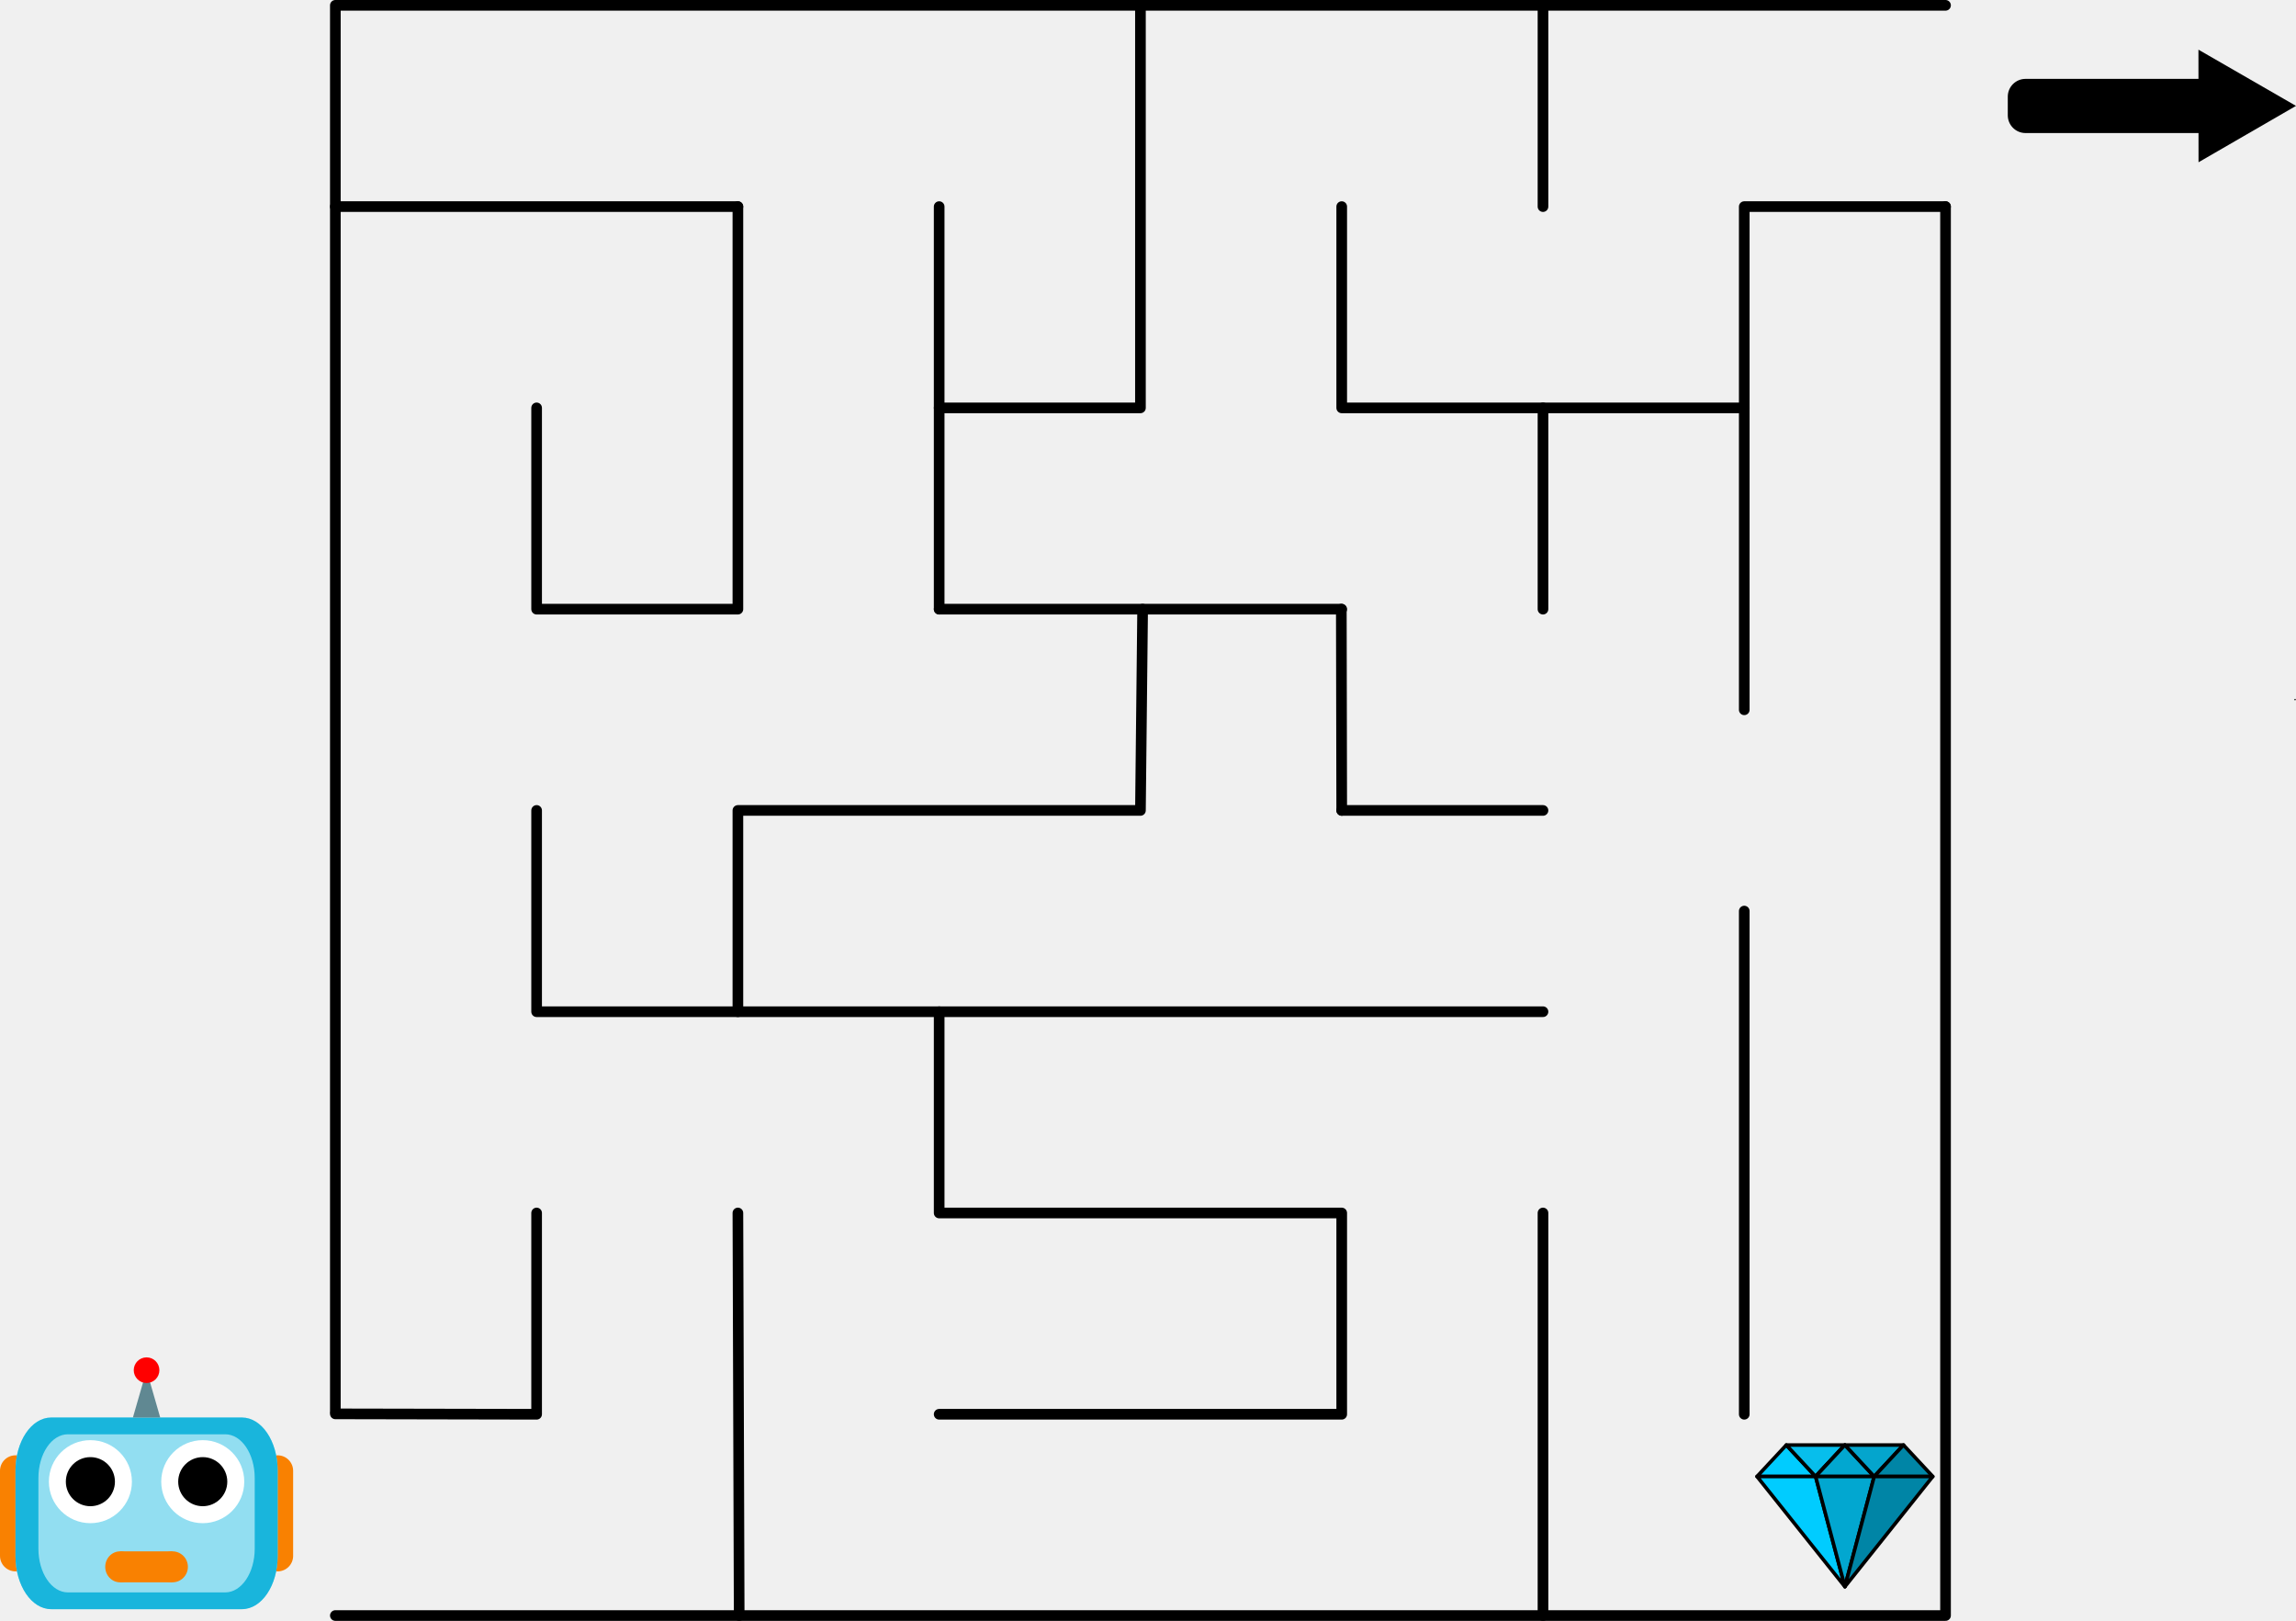
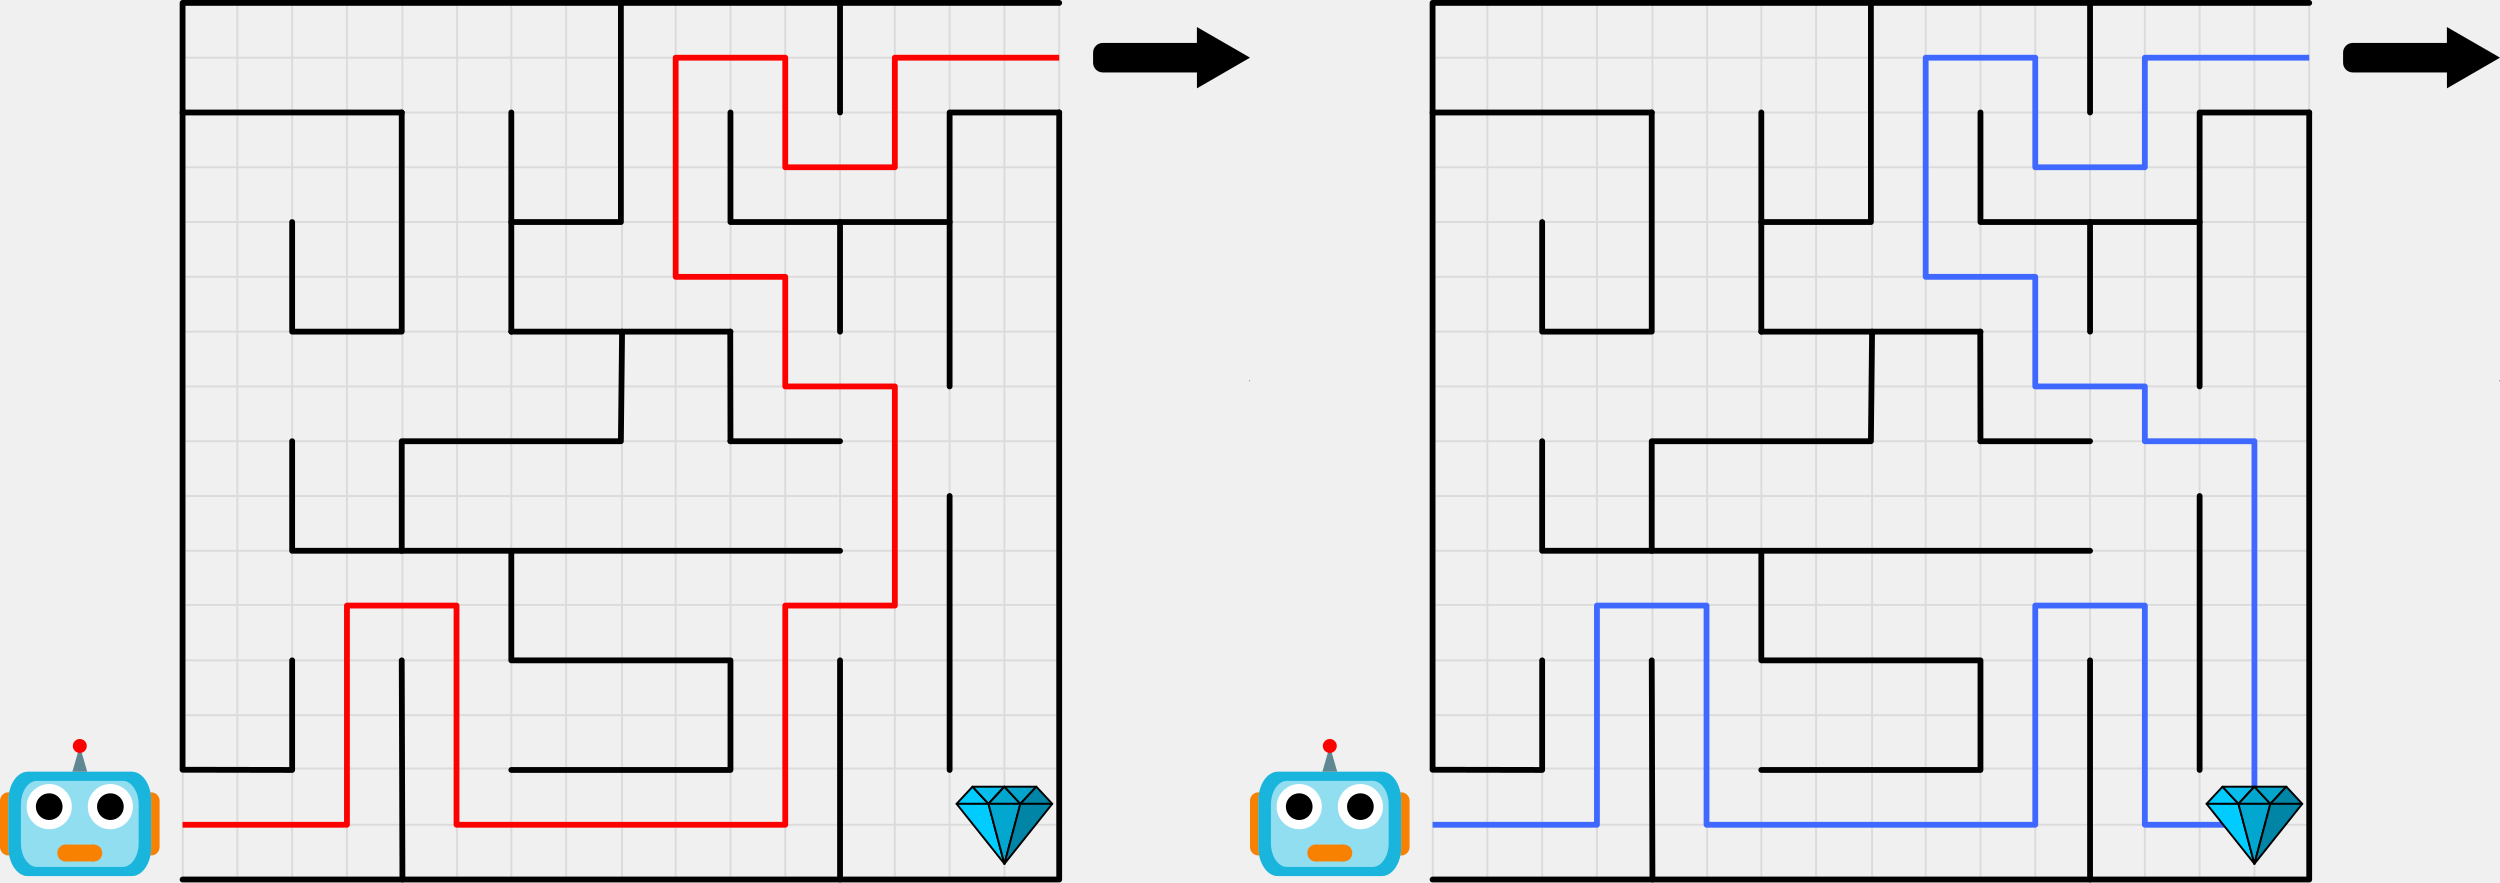
- <svg xmlns="http://www.w3.org/2000/svg" xmlns:ns1="http://vectornator.io" height="456.6" stroke-miterlimit="10" style="clip-rule:evenodd;fill-rule:nonzero;stroke-linecap:round;stroke-linejoin:round" version="1.1" viewBox="0 0 646.798 456.6" width="646.798" xml:space="preserve" id="svg126">
-   <defs id="defs2" />
-   <g id="Layer-1" ns1:layerName="Layer 1" transform="translate(-47.2802,-26.85)">
-     <path d="M 595.35,28.35 H 141.75 V 424.515" fill="none" opacity="1" stroke="#000000" stroke-linecap="round" stroke-linejoin="round" stroke-width="3" id="path4" />
-     <path d="m 141.75,481.95 h 453.6 V 85.05" fill="none" opacity="1" stroke="#000000" stroke-linecap="round" stroke-linejoin="round" stroke-width="3" id="path6" />
-     <path d="m 141.75,85.05 h 113.4 z" fill="none" opacity="1" stroke="#000000" stroke-linecap="round" stroke-linejoin="round" stroke-width="3" id="path8" />
-     <path d="m 198.45,141.75 v 0 56.7 h 56.7 V 85.05" fill="none" opacity="1" stroke="#000000" stroke-linecap="round" stroke-linejoin="round" stroke-width="3" id="path10" />
-     <path d="m 198.45,255.15 v 56.7 h 56.7 v 0 0 -56.7 h 113.4 l 0.615,-56.7 v 0" fill="none" opacity="1" stroke="#000000" stroke-linecap="round" stroke-linejoin="round" stroke-width="3" id="path12" />
-     <path d="m 311.85,85.05 v 113.4" fill="none" opacity="1" stroke="#000000" stroke-linecap="round" stroke-linejoin="round" stroke-width="3" id="path14" />
-     <path d="m 311.85,198.45 h 113.4" fill="none" opacity="1" stroke="#000000" stroke-linecap="round" stroke-linejoin="round" stroke-width="3" id="path16" />
-     <path d="m 368.55,28.35 v 113.4 h -56.7" fill="none" opacity="1" stroke="#000000" stroke-linecap="round" stroke-linejoin="round" stroke-width="3" id="path18" />
-     <path d="m 425.25,113.4 v -28.35 56.7 h 56.7 56.7" fill="none" opacity="1" stroke="#000000" stroke-linecap="round" stroke-linejoin="round" stroke-width="3" id="path20" />
-     <path d="M 538.65,226.8 V 85.05 h 56.7" fill="none" opacity="1" stroke="#000000" stroke-linecap="round" stroke-linejoin="round" stroke-width="3" id="path22" />
-     <path d="m 538.65,283.5 c 0,35.438 0,141.75 0,141.75 v 0" fill="none" opacity="1" stroke="#000000" stroke-linecap="round" stroke-linejoin="round" stroke-width="3" id="path24" />
-     <path d="m 311.85,311.85 v 56.7 h 113.4 v 56.7 h -113.4 v 0 0" fill="none" opacity="1" stroke="#000000" stroke-linecap="round" stroke-linejoin="round" stroke-width="3" id="path26" />
-     <path d="m 255.512,481.95 -0.362,-113.4 v 0" fill="none" opacity="1" stroke="#000000" stroke-linecap="round" stroke-linejoin="round" stroke-width="3" id="path28" />
-     <path d="m 141.75,425.138 56.7,0.112 v -56.7" fill="none" opacity="1" stroke="#000000" stroke-linecap="round" stroke-linejoin="round" stroke-width="3" id="path30" />
-     <path d="M 255.143,311.85 H 368.55 v 0 h 113.4" fill="none" opacity="1" stroke="#000000" stroke-linecap="round" stroke-linejoin="round" stroke-width="3" id="path32" />
-     <path d="M 481.95,481.95 V 368.55" fill="none" opacity="1" stroke="#000000" stroke-linecap="round" stroke-linejoin="round" stroke-width="3" id="path34" />
-     <path d="m 425.14,198.45 0.11,56.7" fill="none" opacity="1" stroke="#000000" stroke-linecap="round" stroke-linejoin="round" stroke-width="3" id="path36" />
-     <path d="m 481.95,28.35 v 56.7" fill="none" opacity="1" stroke="#000000" stroke-linecap="round" stroke-linejoin="round" stroke-width="3" id="path38" />
-     <path d="m 425.25,255.15 h 56.7" fill="none" opacity="1" stroke="#000000" stroke-linecap="round" stroke-linejoin="round" stroke-width="3" id="path40" />
-     <path d="m 481.95,141.75 v 56.7 0" fill="none" opacity="1" stroke="#000000" stroke-linecap="round" stroke-linejoin="round" stroke-width="3" id="path42" />
-     <g opacity="1" id="g78">
-       <path d="m 129.859,441.182 v 23.962 h -8.73 v -23.962 z m -4.365,19.597 c 2.41,0 4.365,1.954 4.365,4.365 0,2.411 -1.955,4.365 -4.365,4.365 -2.411,0 -4.365,-1.954 -4.365,-4.365 0,-2.411 1.954,-4.365 4.365,-4.365 z m 0,-23.962 c 2.41,0 4.365,1.954 4.365,4.365 0,2.411 -1.955,4.365 -4.365,4.365 -2.411,0 -4.365,-1.954 -4.365,-4.365 0,-2.411 1.954,-4.365 4.365,-4.365 z" fill="#f98101" fill-rule="nonzero" opacity="1" stroke="none" id="path44" />
-       <path d="m 56.01,441.182 v 23.962 h -8.73 v -23.962 z m -4.365,19.597 c 2.411,0 4.365,1.954 4.365,4.365 0,2.411 -1.954,4.365 -4.365,4.365 -2.411,0 -4.365,-1.954 -4.365,-4.365 0,-2.411 1.954,-4.365 4.365,-4.365 z m 0,-23.962 c 2.411,0 4.365,1.954 4.365,4.365 0,2.411 -1.954,4.365 -4.365,4.365 -2.411,0 -4.365,-1.954 -4.365,-4.365 0,-2.411 1.954,-4.365 4.365,-4.365 z" fill="#f98101" fill-rule="nonzero" opacity="1" stroke="none" id="path46" />
-       <path d="M 61.699,426.174 H 115.44 c 5.552,0 10.054,6.678 10.054,14.915 v 24.148 c 0,8.237 -4.502,14.915 -10.054,14.915 H 61.699 c -5.553,0 -10.054,-6.678 -10.054,-14.915 v -24.148 c 0,-8.237 4.501,-14.915 10.054,-14.915 z" fill="#92def1" fill-rule="nonzero" opacity="1" stroke="none" id="path48" />
-       <path d="M 61.699,426.174 H 115.44 c 5.552,0 10.054,6.678 10.054,14.915 v 24.148 c 0,8.237 -4.502,14.915 -10.054,14.915 H 61.699 c -5.553,0 -10.054,-6.678 -10.054,-14.915 v -24.148 c 0,-8.237 4.501,-14.915 10.054,-14.915 z" fill="#19b5dc" fill-rule="nonzero" opacity="1" stroke="none" id="path50" />
-       <path d="m 66.397,430.893 h 44.343 c 4.582,0 8.296,5.51 8.296,12.307 v 19.926 c 0,6.797 -3.714,12.307 -8.296,12.307 H 66.397 c -4.582,0 -8.296,-5.51 -8.296,-12.307 V 443.2 c 0,-6.797 3.714,-12.307 8.296,-12.307 z" fill="#92def1" fill-rule="nonzero" opacity="1" stroke="none" id="path52" />
-       <path d="m 88.569,412.837 -3.85,13.337 h 7.7 z" fill="#608892" fill-rule="nonzero" opacity="1" stroke="none" id="path54" />
-       <path d="m 84.957,412.837 c 0,-1.994 1.617,-3.612 3.612,-3.612 1.995,0 3.612,1.618 3.612,3.612 0,1.995 -1.617,3.612 -3.612,3.612 -1.995,0 -3.612,-1.617 -3.612,-3.612 z" fill="#ff0000" fill-rule="nonzero" opacity="1" stroke="none" id="path56" />
-       <g opacity="1" id="g62">
-         <path d="m 61.05,444.239 c 0,-6.458 5.236,-11.694 11.694,-11.694 6.458,0 11.694,5.236 11.694,11.694 0,6.458 -5.235,11.694 -11.694,11.694 -6.458,0 -11.694,-5.236 -11.694,-11.694 z" fill="#ffffff" fill-rule="nonzero" opacity="1" stroke="none" id="path58" />
-         <path d="m 65.829,444.239 c 0,-3.819 3.096,-6.914 6.915,-6.914 3.819,0 6.914,3.095 6.914,6.914 0,3.819 -3.096,6.914 -6.914,6.914 -3.819,0 -6.915,-3.095 -6.915,-6.914 z" fill="#000000" fill-rule="nonzero" opacity="1" stroke="none" id="path60" />
-       </g>
-       <g opacity="1" id="g68">
-         <path d="m 92.701,444.239 c 0,-6.458 5.235,-11.694 11.694,-11.694 6.458,0 11.694,5.236 11.694,11.694 0,6.458 -5.236,11.694 -11.694,11.694 -6.458,0 -11.694,-5.236 -11.694,-11.694 z" fill="#ffffff" fill-rule="nonzero" opacity="1" stroke="none" id="path64" />
-         <path d="m 97.481,444.239 c 0,-3.819 3.095,-6.914 6.914,-6.914 3.819,0 6.915,3.095 6.915,6.914 0,3.819 -3.096,6.914 -6.915,6.914 -3.819,0 -6.914,-3.095 -6.914,-6.914 z" fill="#000000" fill-rule="nonzero" opacity="1" stroke="none" id="path66" />
-       </g>
-       <g opacity="1" id="g76">
-         <path d="M 81.114,463.868 H 95.847 v 8.73 H 81.114 Z" fill="#f98101" fill-rule="nonzero" opacity="1" stroke="none" id="path70" />
-         <path d="m 91.482,468.233 c 0,-2.41 1.954,-4.365 4.365,-4.365 2.411,0 4.365,1.955 4.365,4.365 0,2.411 -1.954,4.365 -4.365,4.365 -2.411,0 -4.365,-1.954 -4.365,-4.365 z" fill="#f98101" fill-rule="nonzero" opacity="1" stroke="none" id="path72" />
-         <path d="m 76.927,468.233 c 0,-2.41 1.874,-4.365 4.187,-4.365 2.312,0 4.186,1.955 4.186,4.365 0,2.411 -1.874,4.365 -4.186,4.365 -2.312,0 -4.187,-1.954 -4.187,-4.365 z" fill="#f98101" fill-rule="nonzero" opacity="1" stroke="none" id="path74" />
-       </g>
-     </g>
-   </g>
-   <g id="Layer-4" ns1:layerName="Layer 4" transform="translate(-47.2802,-26.85)">
-     <g opacity="1" id="g115">
-       <path d="m 550.496,433.912 -8.253,8.868 h 16.505 z" fill="#00ccff" fill-rule="nonzero" opacity="1" stroke="#000000" stroke-linecap="butt" stroke-linejoin="round" stroke-width="1" id="path87" />
-       <path d="M 550.496,433.912 H 567 l -8.252,8.868 z" fill="#07beec" fill-rule="nonzero" opacity="1" stroke="#000000" stroke-linecap="butt" stroke-linejoin="round" stroke-width="1" id="path89" />
-       <path d="M 567,433.912" fill="none" opacity="1" stroke="#000000" stroke-linecap="butt" stroke-linejoin="round" stroke-width="1" id="path91" />
-       <path d="m 567,433.912 -8.252,8.868 v 0" fill="none" opacity="1" stroke="#000000" stroke-linecap="butt" stroke-linejoin="round" stroke-width="1" id="path93" />
-       <path d="m 558.748,442.78 h 16.504 L 567,433.912 Z" fill="#02a7d0" fill-rule="nonzero" opacity="1" stroke="#000000" stroke-linecap="butt" stroke-linejoin="round" stroke-width="1" id="path95" />
-       <path d="M 558.748,442.78" fill="none" opacity="1" stroke="#000000" stroke-linecap="butt" stroke-linejoin="round" stroke-width="1" id="path97" />
-       <path d="m 575.252,442.78 8.252,-8.868 H 567 Z" fill="#04a5cd" fill-rule="nonzero" opacity="1" stroke="#000000" stroke-linecap="butt" stroke-linejoin="round" stroke-width="1" id="path99" />
-       <path d="M 575.252,442.78" fill="none" opacity="1" stroke="#000000" stroke-linecap="butt" stroke-linejoin="round" stroke-width="1" id="path101" />
-       <path d="m 575.252,442.78 8.252,-8.868 8.253,8.868 z" fill="#0085a6" fill-rule="nonzero" opacity="1" stroke="#000000" stroke-linecap="butt" stroke-linejoin="round" stroke-width="1" id="path103" />
-       <path d="M 575.252,442.78" fill="none" opacity="1" stroke="#000000" stroke-linecap="butt" stroke-linejoin="round" stroke-width="1" id="path105" />
-       <path d="M 542.243,442.78 567,473.817 558.748,442.78 Z" fill="#00ccff" fill-rule="nonzero" opacity="1" stroke="#000000" stroke-linecap="butt" stroke-linejoin="round" stroke-width="1" id="path107" />
-       <path d="m 567,473.817 8.252,-31.037 h -16.504 z" fill="#02a7d0" fill-rule="nonzero" opacity="1" stroke="#000000" stroke-linecap="butt" stroke-linejoin="round" stroke-width="1" id="path109" />
-       <path d="M 567,473.817 591.757,442.78 H 575.252 Z" fill="#0085a6" fill-rule="nonzero" opacity="1" stroke="#000000" stroke-linecap="butt" stroke-linejoin="round" stroke-width="1" id="path111" />
-       <path d="M 567,473.817" fill="none" opacity="1" stroke="#000000" stroke-linecap="butt" stroke-linejoin="round" stroke-width="1" id="path113" />
-     </g>
-     <g opacity="1" id="g121">
-       <path d="m 617.886,49.07 h 51.347 c 2.761,0 5,2.239 5,5 v 5.26 c 0,2.761 -2.239,5 -5,5 h -51.347 c -2.761,0 -5,-2.239 -5,-5 v -5.26 c 0,-2.761 2.239,-5 5,-5 z" fill="#000000" fill-rule="nonzero" opacity="1" stroke="none" id="path117" />
-       <path d="M 694.078,56.678 666.622,72.559 666.596,40.841 Z" fill="#000000" fill-rule="nonzero" opacity="1" stroke="none" id="path119" />
-     </g>
-     <path d="m 693.813,224.233 -0.264,-0.458 h 0.529 z" fill="#000000" fill-rule="nonzero" opacity="1" stroke="none" id="path123" />
+ <svg xmlns="http://www.w3.org/2000/svg" stroke-miterlimit="10" style="clip-rule:evenodd;fill-rule:nonzero;stroke-linecap:round;stroke-linejoin:round" version="1.1" viewBox="0 0 1293.591 456.6" xml:space="preserve" id="svg756" width="1293.591" height="456.6">
+   <defs id="defs381" />
+   <g id="Layer-1" transform="translate(-41.2892,-39.341)">
+     <g opacity="1" id="g451">
+       <path d="m 135.759,40.841 h 453.6" fill="none" opacity="1" stroke="#dbdbdb" stroke-linecap="butt" stroke-linejoin="round" stroke-width="1" id="path383" />
+       <path d="m 135.759,69.191 h 453.6" fill="none" opacity="1" stroke="#dbdbdb" stroke-linecap="butt" stroke-linejoin="round" stroke-width="1" id="path385" />
+       <path d="m 135.759,97.541 h 453.6" fill="none" opacity="1" stroke="#dbdbdb" stroke-linecap="butt" stroke-linejoin="round" stroke-width="1" id="path387" />
+       <path d="m 135.759,125.891 h 453.6" fill="none" opacity="1" stroke="#dbdbdb" stroke-linecap="butt" stroke-linejoin="round" stroke-width="1" id="path389" />
+       <path d="m 135.759,154.241 h 453.6" fill="none" opacity="1" stroke="#dbdbdb" stroke-linecap="butt" stroke-linejoin="round" stroke-width="1" id="path391" />
+       <path d="m 135.759,182.591 h 453.6" fill="none" opacity="1" stroke="#dbdbdb" stroke-linecap="butt" stroke-linejoin="round" stroke-width="1" id="path393" />
+       <path d="m 135.759,210.941 h 453.6" fill="none" opacity="1" stroke="#dbdbdb" stroke-linecap="butt" stroke-linejoin="round" stroke-width="1" id="path395" />
+       <path d="m 135.759,239.291 h 453.6" fill="none" opacity="1" stroke="#dbdbdb" stroke-linecap="butt" stroke-linejoin="round" stroke-width="1" id="path397" />
+       <path d="m 135.759,267.641 h 453.6" fill="none" opacity="1" stroke="#dbdbdb" stroke-linecap="butt" stroke-linejoin="round" stroke-width="1" id="path399" />
+       <path d="m 135.759,295.991 h 453.6" fill="none" opacity="1" stroke="#dbdbdb" stroke-linecap="butt" stroke-linejoin="round" stroke-width="1" id="path401" />
+       <path d="m 135.759,324.341 h 453.6" fill="none" opacity="1" stroke="#dbdbdb" stroke-linecap="butt" stroke-linejoin="round" stroke-width="1" id="path403" />
+       <path d="m 135.759,381.041 h 453.6" fill="none" opacity="1" stroke="#dbdbdb" stroke-linecap="butt" stroke-linejoin="round" stroke-width="1" id="path405" />
+       <path d="m 135.759,409.391 h 453.6" fill="none" opacity="1" stroke="#dbdbdb" stroke-linecap="butt" stroke-linejoin="round" stroke-width="1" id="path407" />
+       <path d="m 135.759,437.006 h 453.6" fill="none" opacity="1" stroke="#dbdbdb" stroke-linecap="butt" stroke-linejoin="round" stroke-width="1" id="path409" />
+       <path d="m 135.759,352.324 h 453.6" fill="none" opacity="1" stroke="#dbdbdb" stroke-linecap="butt" stroke-linejoin="round" stroke-width="1" id="path411" />
+       <path d="m 135.759,466.091 h 453.6" fill="none" opacity="1" stroke="#dbdbdb" stroke-linecap="butt" stroke-linejoin="round" stroke-width="1" id="path413" />
+       <path d="m 135.756,494.441 h 453.6" fill="none" opacity="1" stroke="#dbdbdb" stroke-linecap="butt" stroke-linejoin="round" stroke-width="1" id="path415" />
+       <path d="m 589.359,40.841 v 453.6" fill="none" opacity="1" stroke="#dbdbdb" stroke-linecap="butt" stroke-linejoin="round" stroke-width="1" id="path417" />
+       <path d="m 561.009,40.841 v 453.6" fill="none" opacity="1" stroke="#dbdbdb" stroke-linecap="butt" stroke-linejoin="round" stroke-width="1" id="path419" />
+       <path d="m 532.659,40.841 v 453.6" fill="none" opacity="1" stroke="#dbdbdb" stroke-linecap="butt" stroke-linejoin="round" stroke-width="1" id="path421" />
+       <path d="m 504.309,40.841 v 453.6" fill="none" opacity="1" stroke="#dbdbdb" stroke-linecap="butt" stroke-linejoin="round" stroke-width="1" id="path423" />
+       <path d="m 475.959,40.841 v 453.6" fill="none" opacity="1" stroke="#dbdbdb" stroke-linecap="butt" stroke-linejoin="round" stroke-width="1" id="path425" />
+       <path d="m 447.609,40.841 v 453.6" fill="none" opacity="1" stroke="#dbdbdb" stroke-linecap="butt" stroke-linejoin="round" stroke-width="1" id="path427" />
+       <path d="m 419.259,40.841 v 453.6" fill="none" opacity="1" stroke="#dbdbdb" stroke-linecap="butt" stroke-linejoin="round" stroke-width="1" id="path429" />
+       <path d="m 390.909,40.841 v 453.6" fill="none" opacity="1" stroke="#dbdbdb" stroke-linecap="butt" stroke-linejoin="round" stroke-width="1" id="path431" />
+       <path d="m 363.174,40.841 v 453.6" fill="none" opacity="1" stroke="#dbdbdb" stroke-linecap="butt" stroke-linejoin="round" stroke-width="1" id="path433" />
+       <path d="m 334.209,40.841 v 453.6" fill="none" opacity="1" stroke="#dbdbdb" stroke-linecap="butt" stroke-linejoin="round" stroke-width="1" id="path435" />
+       <path d="m 305.859,40.841 v 453.6" fill="none" opacity="1" stroke="#dbdbdb" stroke-linecap="butt" stroke-linejoin="round" stroke-width="1" id="path437" />
+       <path d="m 277.816,40.841 v 453.6" fill="none" opacity="1" stroke="#dbdbdb" stroke-linecap="butt" stroke-linejoin="round" stroke-width="1" id="path439" />
+       <path d="m 249.521,40.841 v 453.6" fill="none" opacity="1" stroke="#dbdbdb" stroke-linecap="butt" stroke-linejoin="round" stroke-width="1" id="path441" />
+       <path d="m 220.809,40.841 v 453.6" fill="none" opacity="1" stroke="#dbdbdb" stroke-linecap="butt" stroke-linejoin="round" stroke-width="1" id="path443" />
+       <path d="m 192.459,40.841 v 453.6" fill="none" opacity="1" stroke="#dbdbdb" stroke-linecap="butt" stroke-linejoin="round" stroke-width="1" id="path445" />
+       <path d="m 164.109,40.841 v 453.6" fill="none" opacity="1" stroke="#dbdbdb" stroke-linecap="butt" stroke-linejoin="round" stroke-width="1" id="path447" />
+       <path d="m 135.877,40.841 v 453.6" fill="none" opacity="1" stroke="#dbdbdb" stroke-linecap="butt" stroke-linejoin="round" stroke-width="1" id="path449" />
+     </g>
+     <g opacity="1" id="g521">
+       <path d="M 782.556,40.841 H 1236.16" fill="none" opacity="1" stroke="#dbdbdb" stroke-linecap="butt" stroke-linejoin="round" stroke-width="1" id="path453" />
+       <path d="M 782.556,69.191 H 1236.16" fill="none" opacity="1" stroke="#dbdbdb" stroke-linecap="butt" stroke-linejoin="round" stroke-width="1" id="path455" />
+       <path d="M 782.556,97.541 H 1236.16" fill="none" opacity="1" stroke="#dbdbdb" stroke-linecap="butt" stroke-linejoin="round" stroke-width="1" id="path457" />
+       <path d="M 782.556,125.891 H 1236.16" fill="none" opacity="1" stroke="#dbdbdb" stroke-linecap="butt" stroke-linejoin="round" stroke-width="1" id="path459" />
+       <path d="M 782.556,154.241 H 1236.16" fill="none" opacity="1" stroke="#dbdbdb" stroke-linecap="butt" stroke-linejoin="round" stroke-width="1" id="path461" />
+       <path d="M 782.556,182.591 H 1236.16" fill="none" opacity="1" stroke="#dbdbdb" stroke-linecap="butt" stroke-linejoin="round" stroke-width="1" id="path463" />
+       <path d="M 782.556,210.941 H 1236.16" fill="none" opacity="1" stroke="#dbdbdb" stroke-linecap="butt" stroke-linejoin="round" stroke-width="1" id="path465" />
+       <path d="M 782.556,239.291 H 1236.16" fill="none" opacity="1" stroke="#dbdbdb" stroke-linecap="butt" stroke-linejoin="round" stroke-width="1" id="path467" />
+       <path d="M 782.556,267.641 H 1236.16" fill="none" opacity="1" stroke="#dbdbdb" stroke-linecap="butt" stroke-linejoin="round" stroke-width="1" id="path469" />
+       <path d="M 782.556,295.991 H 1236.16" fill="none" opacity="1" stroke="#dbdbdb" stroke-linecap="butt" stroke-linejoin="round" stroke-width="1" id="path471" />
+       <path d="M 782.556,324.341 H 1236.16" fill="none" opacity="1" stroke="#dbdbdb" stroke-linecap="butt" stroke-linejoin="round" stroke-width="1" id="path473" />
+       <path d="M 782.556,381.041 H 1236.16" fill="none" opacity="1" stroke="#dbdbdb" stroke-linecap="butt" stroke-linejoin="round" stroke-width="1" id="path475" />
+       <path d="M 782.556,409.391 H 1236.16" fill="none" opacity="1" stroke="#dbdbdb" stroke-linecap="butt" stroke-linejoin="round" stroke-width="1" id="path477" />
+       <path d="M 782.556,437.006 H 1236.16" fill="none" opacity="1" stroke="#dbdbdb" stroke-linecap="butt" stroke-linejoin="round" stroke-width="1" id="path479" />
+       <path d="M 782.556,352.324 H 1236.16" fill="none" opacity="1" stroke="#dbdbdb" stroke-linecap="butt" stroke-linejoin="round" stroke-width="1" id="path481" />
+       <path d="M 782.556,466.091 H 1236.16" fill="none" opacity="1" stroke="#dbdbdb" stroke-linecap="butt" stroke-linejoin="round" stroke-width="1" id="path483" />
+       <path d="M 782.553,494.441 H 1236.15" fill="none" opacity="1" stroke="#dbdbdb" stroke-linecap="butt" stroke-linejoin="round" stroke-width="1" id="path485" />
+       <path d="m 1236.16,40.841 v 453.6" fill="none" opacity="1" stroke="#dbdbdb" stroke-linecap="butt" stroke-linejoin="round" stroke-width="1" id="path487" />
+       <path d="m 1207.81,40.841 v 453.6" fill="none" opacity="1" stroke="#dbdbdb" stroke-linecap="butt" stroke-linejoin="round" stroke-width="1" id="path489" />
+       <path d="m 1179.46,40.841 v 453.6" fill="none" opacity="1" stroke="#dbdbdb" stroke-linecap="butt" stroke-linejoin="round" stroke-width="1" id="path491" />
+       <path d="m 1151.11,40.841 v 453.6" fill="none" opacity="1" stroke="#dbdbdb" stroke-linecap="butt" stroke-linejoin="round" stroke-width="1" id="path493" />
+       <path d="m 1122.76,40.841 v 453.6" fill="none" opacity="1" stroke="#dbdbdb" stroke-linecap="butt" stroke-linejoin="round" stroke-width="1" id="path495" />
+       <path d="m 1094.41,40.841 v 453.6" fill="none" opacity="1" stroke="#dbdbdb" stroke-linecap="butt" stroke-linejoin="round" stroke-width="1" id="path497" />
+       <path d="m 1066.06,40.841 v 453.6" fill="none" opacity="1" stroke="#dbdbdb" stroke-linecap="butt" stroke-linejoin="round" stroke-width="1" id="path499" />
+       <path d="m 1037.71,40.841 v 453.6" fill="none" opacity="1" stroke="#dbdbdb" stroke-linecap="butt" stroke-linejoin="round" stroke-width="1" id="path501" />
+       <path d="m 1009.97,40.841 v 453.6" fill="none" opacity="1" stroke="#dbdbdb" stroke-linecap="butt" stroke-linejoin="round" stroke-width="1" id="path503" />
+       <path d="m 981.006,40.841 v 453.6" fill="none" opacity="1" stroke="#dbdbdb" stroke-linecap="butt" stroke-linejoin="round" stroke-width="1" id="path505" />
+       <path d="m 952.656,40.841 v 453.6" fill="none" opacity="1" stroke="#dbdbdb" stroke-linecap="butt" stroke-linejoin="round" stroke-width="1" id="path507" />
+       <path d="m 924.614,40.841 v 453.6" fill="none" opacity="1" stroke="#dbdbdb" stroke-linecap="butt" stroke-linejoin="round" stroke-width="1" id="path509" />
+       <path d="m 896.318,40.841 v 453.6" fill="none" opacity="1" stroke="#dbdbdb" stroke-linecap="butt" stroke-linejoin="round" stroke-width="1" id="path511" />
+       <path d="m 867.606,40.841 v 453.6" fill="none" opacity="1" stroke="#dbdbdb" stroke-linecap="butt" stroke-linejoin="round" stroke-width="1" id="path513" />
+       <path d="m 839.256,40.841 v 453.6" fill="none" opacity="1" stroke="#dbdbdb" stroke-linecap="butt" stroke-linejoin="round" stroke-width="1" id="path515" />
+       <path d="m 810.906,40.841 v 453.6" fill="none" opacity="1" stroke="#dbdbdb" stroke-linecap="butt" stroke-linejoin="round" stroke-width="1" id="path517" />
+       <path d="m 782.675,40.841 v 453.6" fill="none" opacity="1" stroke="#dbdbdb" stroke-linecap="butt" stroke-linejoin="round" stroke-width="1" id="path519" />
+     </g>
+     <path d="m 135.759,466.091 h 85.05 v -113.4 h 56.7 v 113.4 h 170.1 v -113.4 h 56.7 v -113.4 h -56.7 v -56.7 h -56.7 v -113.4 h 56.7 v 56.7 h 56.7 v -56.7 h 85.05" fill="none" opacity="1" stroke="#ff0000" stroke-linecap="butt" stroke-linejoin="round" stroke-width="3" id="path523" />
+     <path d="m 1236.16,69.191 h -85.05 v 56.7 h -56.7 v -56.7 h -56.7 v 113.4 h 56.7 v 56.7 h 56.7 v 28.35 h 56.7 v 198.45 h -56.7 v -113.4 h -56.7 v 113.4 H 924.306 v -113.4 0 0 h -56.7 v 113.4 h -85.05" fill="none" opacity="1" stroke="#3e68ff" stroke-linecap="butt" stroke-linejoin="round" stroke-width="3" id="path525" />
+     <path d="m 589.359,40.841 h -453.6 v 396.165" fill="none" opacity="1" stroke="#000000" stroke-linecap="round" stroke-linejoin="round" stroke-width="3" id="path527" />
+     <path d="M 1236.16,40.841 H 782.556 v 396.165" fill="none" opacity="1" stroke="#000000" stroke-linecap="round" stroke-linejoin="round" stroke-width="3" id="path529" />
+     <path d="m 135.759,494.441 h 453.6 v -396.9" fill="none" opacity="1" stroke="#000000" stroke-linecap="round" stroke-linejoin="round" stroke-width="3" id="path531" />
+     <path d="M 782.556,494.441 H 1236.16 V 97.541" fill="none" opacity="1" stroke="#000000" stroke-linecap="round" stroke-linejoin="round" stroke-width="3" id="path533" />
+     <path d="m 135.759,97.541 h 113.4 z" fill="none" opacity="1" stroke="#000000" stroke-linecap="round" stroke-linejoin="round" stroke-width="3" id="path535" />
+     <path d="m 782.556,97.541 h 113.4 z" fill="none" opacity="1" stroke="#000000" stroke-linecap="round" stroke-linejoin="round" stroke-width="3" id="path537" />
+     <path d="m 192.459,154.241 v 0 56.7 h 56.7 v -113.4" fill="none" opacity="1" stroke="#000000" stroke-linecap="round" stroke-linejoin="round" stroke-width="3" id="path539" />
+     <path d="m 839.256,154.241 v 0 56.7 h 56.7 v -113.4" fill="none" opacity="1" stroke="#000000" stroke-linecap="round" stroke-linejoin="round" stroke-width="3" id="path541" />
+     <path d="m 192.459,267.641 v 56.7 h 56.7 v 0 0 -56.7 h 113.4 l 0.615,-56.7 v 0" fill="none" opacity="1" stroke="#000000" stroke-linecap="round" stroke-linejoin="round" stroke-width="3" id="path543" />
+     <path d="m 839.256,267.641 v 56.7 h 56.7 v 0 0 -56.7 h 113.404 l 0.61,-56.7 v 0" fill="none" opacity="1" stroke="#000000" stroke-linecap="round" stroke-linejoin="round" stroke-width="3" id="path545" />
+     <path d="m 305.859,97.541 v 113.4" fill="none" opacity="1" stroke="#000000" stroke-linecap="round" stroke-linejoin="round" stroke-width="3" id="path547" />
+     <path d="m 952.656,97.541 v 113.4" fill="none" opacity="1" stroke="#000000" stroke-linecap="round" stroke-linejoin="round" stroke-width="3" id="path549" />
+     <path d="m 305.859,210.941 h 113.4" fill="none" opacity="1" stroke="#000000" stroke-linecap="round" stroke-linejoin="round" stroke-width="3" id="path551" />
+     <path d="M 952.656,210.941 H 1066.06" fill="none" opacity="1" stroke="#000000" stroke-linecap="round" stroke-linejoin="round" stroke-width="3" id="path553" />
+     <path d="m 362.559,40.841 v 113.4 h -56.7" fill="none" opacity="1" stroke="#000000" stroke-linecap="round" stroke-linejoin="round" stroke-width="3" id="path555" />
+     <path d="m 1009.36,40.841 v 113.4 h -56.704" fill="none" opacity="1" stroke="#000000" stroke-linecap="round" stroke-linejoin="round" stroke-width="3" id="path557" />
+     <path d="m 419.259,125.891 v -28.35 56.7 h 56.7 56.7" fill="none" opacity="1" stroke="#000000" stroke-linecap="round" stroke-linejoin="round" stroke-width="3" id="path559" />
+     <path d="m 1066.06,125.891 v -28.35 56.7 h 56.7 56.7" fill="none" opacity="1" stroke="#000000" stroke-linecap="round" stroke-linejoin="round" stroke-width="3" id="path561" />
+     <path d="M 532.659,239.291 V 97.541 h 56.7" fill="none" opacity="1" stroke="#000000" stroke-linecap="round" stroke-linejoin="round" stroke-width="3" id="path563" />
+     <path d="M 1179.46,239.291 V 97.541 h 56.7" fill="none" opacity="1" stroke="#000000" stroke-linecap="round" stroke-linejoin="round" stroke-width="3" id="path565" />
+     <path d="m 532.659,295.991 c 0,35.438 0,141.75 0,141.75 v 0" fill="none" opacity="1" stroke="#000000" stroke-linecap="round" stroke-linejoin="round" stroke-width="3" id="path567" />
+     <path d="m 1179.46,295.991 c 0,35.438 0,141.75 0,141.75 v 0" fill="none" opacity="1" stroke="#000000" stroke-linecap="round" stroke-linejoin="round" stroke-width="3" id="path569" />
+     <path d="m 305.859,324.341 v 56.7 h 113.4 v 56.7 h -113.4 v 0 0" fill="none" opacity="1" stroke="#000000" stroke-linecap="round" stroke-linejoin="round" stroke-width="3" id="path571" />
+     <path d="m 952.656,324.341 v 56.7 h 113.404 v 56.7 H 952.656 v 0 0" fill="none" opacity="1" stroke="#000000" stroke-linecap="round" stroke-linejoin="round" stroke-width="3" id="path573" />
+     <path d="m 249.521,494.441 -0.362,-113.4 v 0" fill="none" opacity="1" stroke="#000000" stroke-linecap="round" stroke-linejoin="round" stroke-width="3" id="path575" />
+     <path d="m 896.318,494.441 -0.362,-113.4 v 0" fill="none" opacity="1" stroke="#000000" stroke-linecap="round" stroke-linejoin="round" stroke-width="3" id="path577" />
+     <path d="m 135.759,437.63 56.7,0.111 v -56.7" fill="none" opacity="1" stroke="#000000" stroke-linecap="round" stroke-linejoin="round" stroke-width="3" id="path579" />
+     <path d="m 782.556,437.63 56.7,0.111 v -56.7" fill="none" opacity="1" stroke="#000000" stroke-linecap="round" stroke-linejoin="round" stroke-width="3" id="path581" />
+     <path d="m 249.152,324.341 h 113.407 v 0 h 113.4" fill="none" opacity="1" stroke="#000000" stroke-linecap="round" stroke-linejoin="round" stroke-width="3" id="path583" />
+     <path d="m 895.95,324.341 h 113.41 v 0 h 113.4" fill="none" opacity="1" stroke="#000000" stroke-linecap="round" stroke-linejoin="round" stroke-width="3" id="path585" />
+     <path d="m 475.959,494.441 v -113.4" fill="none" opacity="1" stroke="#000000" stroke-linecap="round" stroke-linejoin="round" stroke-width="3" id="path587" />
+     <path d="m 1122.76,494.441 v -113.4" fill="none" opacity="1" stroke="#000000" stroke-linecap="round" stroke-linejoin="round" stroke-width="3" id="path589" />
+     <path d="m 419.149,210.941 0.11,56.7" fill="none" opacity="1" stroke="#000000" stroke-linecap="round" stroke-linejoin="round" stroke-width="3" id="path591" />
+     <path d="m 1065.95,210.941 0.11,56.7" fill="none" opacity="1" stroke="#000000" stroke-linecap="round" stroke-linejoin="round" stroke-width="3" id="path593" />
+     <path d="m 475.959,40.841 v 56.7" fill="none" opacity="1" stroke="#000000" stroke-linecap="round" stroke-linejoin="round" stroke-width="3" id="path595" />
+     <path d="m 1122.76,40.841 v 56.7" fill="none" opacity="1" stroke="#000000" stroke-linecap="round" stroke-linejoin="round" stroke-width="3" id="path597" />
+     <path d="m 419.259,267.641 h 56.7" fill="none" opacity="1" stroke="#000000" stroke-linecap="round" stroke-linejoin="round" stroke-width="3" id="path599" />
+     <path d="m 1066.06,267.641 h 56.7" fill="none" opacity="1" stroke="#000000" stroke-linecap="round" stroke-linejoin="round" stroke-width="3" id="path601" />
+     <path d="m 475.959,154.241 v 56.7 0" fill="none" opacity="1" stroke="#000000" stroke-linecap="round" stroke-linejoin="round" stroke-width="3" id="path603" />
+     <path d="m 1122.76,154.241 v 56.7 0" fill="none" opacity="1" stroke="#000000" stroke-linecap="round" stroke-linejoin="round" stroke-width="3" id="path605" />
+     <g opacity="1" id="g635">
+       <path d="m 544.505,446.403 -8.253,8.868 h 16.505 z" fill="#00ccff" fill-rule="nonzero" opacity="1" stroke="#000000" stroke-linecap="butt" stroke-linejoin="round" stroke-width="1" id="path607" />
+       <path d="m 544.505,446.403 h 16.504 l -8.252,8.868 z" fill="#07beec" fill-rule="nonzero" opacity="1" stroke="#000000" stroke-linecap="butt" stroke-linejoin="round" stroke-width="1" id="path609" />
+       <path d="M 561.009,446.403" fill="none" opacity="1" stroke="#000000" stroke-linecap="butt" stroke-linejoin="round" stroke-width="1" id="path611" />
+       <path d="m 561.009,446.403 -8.252,8.868 v 0" fill="none" opacity="1" stroke="#000000" stroke-linecap="butt" stroke-linejoin="round" stroke-width="1" id="path613" />
+       <path d="m 552.757,455.271 h 16.504 l -8.252,-8.868 z" fill="#02a7d0" fill-rule="nonzero" opacity="1" stroke="#000000" stroke-linecap="butt" stroke-linejoin="round" stroke-width="1" id="path615" />
+       <path d="M 552.757,455.271" fill="none" opacity="1" stroke="#000000" stroke-linecap="butt" stroke-linejoin="round" stroke-width="1" id="path617" />
+       <path d="m 569.261,455.271 8.252,-8.868 h -16.504 z" fill="#04a5cd" fill-rule="nonzero" opacity="1" stroke="#000000" stroke-linecap="butt" stroke-linejoin="round" stroke-width="1" id="path619" />
+       <path d="M 569.261,455.271" fill="none" opacity="1" stroke="#000000" stroke-linecap="butt" stroke-linejoin="round" stroke-width="1" id="path621" />
+       <path d="m 569.261,455.271 8.252,-8.868 8.253,8.868 z" fill="#0085a6" fill-rule="nonzero" opacity="1" stroke="#000000" stroke-linecap="butt" stroke-linejoin="round" stroke-width="1" id="path623" />
+       <path d="M 569.261,455.271" fill="none" opacity="1" stroke="#000000" stroke-linecap="butt" stroke-linejoin="round" stroke-width="1" id="path625" />
+       <path d="m 536.252,455.271 24.757,31.037 -8.252,-31.037 z" fill="#00ccff" fill-rule="nonzero" opacity="1" stroke="#000000" stroke-linecap="butt" stroke-linejoin="round" stroke-width="1" id="path627" />
+       <path d="m 561.009,486.308 8.252,-31.037 h -16.504 z" fill="#02a7d0" fill-rule="nonzero" opacity="1" stroke="#000000" stroke-linecap="butt" stroke-linejoin="round" stroke-width="1" id="path629" />
+       <path d="m 561.009,486.308 24.757,-31.037 h -16.505 z" fill="#0085a6" fill-rule="nonzero" opacity="1" stroke="#000000" stroke-linecap="butt" stroke-linejoin="round" stroke-width="1" id="path631" />
+       <path d="M 561.009,486.308" fill="none" opacity="1" stroke="#000000" stroke-linecap="butt" stroke-linejoin="round" stroke-width="1" id="path633" />
+     </g>
+     <g opacity="1" id="g665">
+       <path d="m 1191.3,446.403 -8.25,8.868 h 16.5 z" fill="#00ccff" fill-rule="nonzero" opacity="1" stroke="#000000" stroke-linecap="butt" stroke-linejoin="round" stroke-width="1" id="path637" />
+       <path d="m 1191.3,446.403 h 16.51 l -8.26,8.868 z" fill="#07beec" fill-rule="nonzero" opacity="1" stroke="#000000" stroke-linecap="butt" stroke-linejoin="round" stroke-width="1" id="path639" />
+       <path d="M 1207.81,446.403" fill="none" opacity="1" stroke="#000000" stroke-linecap="butt" stroke-linejoin="round" stroke-width="1" id="path641" />
+       <path d="m 1207.81,446.403 -8.26,8.868 v 0" fill="none" opacity="1" stroke="#000000" stroke-linecap="butt" stroke-linejoin="round" stroke-width="1" id="path643" />
+       <path d="m 1199.55,455.271 h 16.51 l -8.25,-8.868 z" fill="#02a7d0" fill-rule="nonzero" opacity="1" stroke="#000000" stroke-linecap="butt" stroke-linejoin="round" stroke-width="1" id="path645" />
+       <path d="M 1199.55,455.271" fill="none" opacity="1" stroke="#000000" stroke-linecap="butt" stroke-linejoin="round" stroke-width="1" id="path647" />
+       <path d="m 1216.06,455.271 8.25,-8.868 h -16.5 z" fill="#04a5cd" fill-rule="nonzero" opacity="1" stroke="#000000" stroke-linecap="butt" stroke-linejoin="round" stroke-width="1" id="path649" />
+       <path d="M 1216.06,455.271" fill="none" opacity="1" stroke="#000000" stroke-linecap="butt" stroke-linejoin="round" stroke-width="1" id="path651" />
+       <path d="m 1216.06,455.271 8.25,-8.868 8.25,8.868 z" fill="#0085a6" fill-rule="nonzero" opacity="1" stroke="#000000" stroke-linecap="butt" stroke-linejoin="round" stroke-width="1" id="path653" />
+       <path d="M 1216.06,455.271" fill="none" opacity="1" stroke="#000000" stroke-linecap="butt" stroke-linejoin="round" stroke-width="1" id="path655" />
+       <path d="m 1183.05,455.271 24.76,31.037 -8.26,-31.037 z" fill="#00ccff" fill-rule="nonzero" opacity="1" stroke="#000000" stroke-linecap="butt" stroke-linejoin="round" stroke-width="1" id="path657" />
+       <path d="m 1207.81,486.308 8.25,-31.037 h -16.51 z" fill="#02a7d0" fill-rule="nonzero" opacity="1" stroke="#000000" stroke-linecap="butt" stroke-linejoin="round" stroke-width="1" id="path659" />
+       <path d="m 1207.81,486.308 24.75,-31.037 h -16.5 z" fill="#0085a6" fill-rule="nonzero" opacity="1" stroke="#000000" stroke-linecap="butt" stroke-linejoin="round" stroke-width="1" id="path661" />
+       <path d="M 1207.81,486.308" fill="none" opacity="1" stroke="#000000" stroke-linecap="butt" stroke-linejoin="round" stroke-width="1" id="path663" />
+     </g>
+     <g opacity="1" id="g671">
+       <path d="m 611.895,61.561 h 51.347 c 2.761,0 5,2.239 5,5 v 5.26 c 0,2.761 -2.239,5 -5,5 h -51.347 c -2.761,0 -5,-2.239 -5,-5 v -5.26 c 0,-2.761 2.239,-5 5,-5 z" fill="#000000" fill-rule="nonzero" opacity="1" stroke="none" id="path667" />
+       <path d="M 688.086,69.169 660.631,85.05 660.605,53.332 Z" fill="#000000" fill-rule="nonzero" opacity="1" stroke="none" id="path669" />
+     </g>
+     <g opacity="1" id="g677">
+       <path d="m 1258.69,61.561 h 51.35 c 2.76,0 5,2.239 5,5 v 5.26 c 0,2.761 -2.24,5 -5,5 h -51.35 c -2.76,0 -5,-2.239 -5,-5 v -5.26 c 0,-2.761 2.24,-5 5,-5 z" fill="#000000" fill-rule="nonzero" opacity="1" stroke="none" id="path673" />
+       <path d="M 1334.88,69.169 1307.43,85.05 1307.4,53.332 Z" fill="#000000" fill-rule="nonzero" opacity="1" stroke="none" id="path675" />
+     </g>
+     <path d="m 687.822,236.724 -0.264,-0.458 h 0.528 z" fill="#000000" fill-rule="nonzero" opacity="1" stroke="none" id="path679" />
+     <path d="m 1334.62,236.724 -0.26,-0.458 h 0.52 z" fill="#000000" fill-rule="nonzero" opacity="1" stroke="none" id="path681" />
+     <g opacity="1" id="g717">
+       <path d="m 123.868,453.673 v 23.962 h -8.73 v -23.962 z m -4.365,19.597 c 2.41,0 4.365,1.954 4.365,4.365 0,2.411 -1.955,4.365 -4.365,4.365 -2.411,0 -4.365,-1.954 -4.365,-4.365 0,-2.411 1.954,-4.365 4.365,-4.365 z m 0,-23.962 c 2.41,0 4.365,1.954 4.365,4.365 0,2.411 -1.955,4.365 -4.365,4.365 -2.411,0 -4.365,-1.954 -4.365,-4.365 0,-2.411 1.954,-4.365 4.365,-4.365 z" fill="#f98101" fill-rule="nonzero" opacity="1" stroke="none" id="path683" />
+       <path d="m 50.019,453.673 v 23.962 h -8.73 v -23.962 z m -4.365,19.597 c 2.411,0 4.365,1.954 4.365,4.365 0,2.411 -1.954,4.365 -4.365,4.365 -2.411,0 -4.365,-1.954 -4.365,-4.365 0,-2.411 1.954,-4.365 4.365,-4.365 z m 0,-23.962 c 2.411,0 4.365,1.954 4.365,4.365 0,2.411 -1.954,4.365 -4.365,4.365 -2.411,0 -4.365,-1.954 -4.365,-4.365 0,-2.411 1.954,-4.365 4.365,-4.365 z" fill="#f98101" fill-rule="nonzero" opacity="1" stroke="none" id="path685" />
+       <path d="m 55.708,438.665 h 53.741 c 5.552,0 10.054,6.678 10.054,14.915 v 24.148 c 0,8.237 -4.502,14.915 -10.054,14.915 H 55.708 c -5.553,0 -10.054,-6.678 -10.054,-14.915 V 453.58 c 0,-8.237 4.501,-14.915 10.054,-14.915 z" fill="#92def1" fill-rule="nonzero" opacity="1" stroke="none" id="path687" />
+       <path d="m 55.708,438.665 h 53.741 c 5.552,0 10.054,6.678 10.054,14.915 v 24.148 c 0,8.237 -4.502,14.915 -10.054,14.915 H 55.708 c -5.553,0 -10.054,-6.678 -10.054,-14.915 V 453.58 c 0,-8.237 4.501,-14.915 10.054,-14.915 z" fill="#19b5dc" fill-rule="nonzero" opacity="1" stroke="none" id="path689" />
+       <path d="M 60.407,443.384 H 104.75 c 4.582,0 8.296,5.51 8.296,12.307 v 19.926 c 0,6.797 -3.714,12.307 -8.296,12.307 H 60.407 c -4.582,0 -8.296,-5.51 -8.296,-12.307 v -19.926 c 0,-6.797 3.714,-12.307 8.296,-12.307 z" fill="#92def1" fill-rule="nonzero" opacity="1" stroke="none" id="path691" />
+       <path d="m 82.578,425.328 -3.85,13.337 h 7.7 z" fill="#608892" fill-rule="nonzero" opacity="1" stroke="none" id="path693" />
+       <path d="m 78.966,425.328 c 0,-1.994 1.617,-3.611 3.612,-3.611 1.995,0 3.612,1.617 3.612,3.611 0,1.995 -1.617,3.612 -3.612,3.612 -1.995,0 -3.612,-1.617 -3.612,-3.612 z" fill="#ff0000" fill-rule="nonzero" opacity="1" stroke="none" id="path695" />
+       <g opacity="1" id="g701">
+         <path d="m 55.059,456.73 c 0,-6.458 5.235,-11.694 11.694,-11.694 6.458,0 11.694,5.236 11.694,11.694 0,6.458 -5.235,11.694 -11.694,11.694 -6.458,0 -11.694,-5.236 -11.694,-11.694 z" fill="#ffffff" fill-rule="nonzero" opacity="1" stroke="none" id="path697" />
+         <path d="m 59.838,456.73 c 0,-3.819 3.096,-6.914 6.915,-6.914 3.819,0 6.914,3.095 6.914,6.914 0,3.819 -3.096,6.914 -6.914,6.914 -3.819,0 -6.915,-3.095 -6.915,-6.914 z" fill="#000000" fill-rule="nonzero" opacity="1" stroke="none" id="path699" />
+       </g>
+       <g opacity="1" id="g707">
+         <path d="m 86.71,456.73 c 0,-6.458 5.235,-11.694 11.694,-11.694 6.458,0 11.694,5.236 11.694,11.694 0,6.458 -5.236,11.694 -11.694,11.694 -6.458,0 -11.694,-5.236 -11.694,-11.694 z" fill="#ffffff" fill-rule="nonzero" opacity="1" stroke="none" id="path703" />
+         <path d="m 91.49,456.73 c 0,-3.819 3.096,-6.914 6.914,-6.914 3.819,0 6.914,3.095 6.914,6.914 0,3.819 -3.095,6.914 -6.914,6.914 -3.819,0 -6.914,-3.095 -6.914,-6.914 z" fill="#000000" fill-rule="nonzero" opacity="1" stroke="none" id="path705" />
+       </g>
+       <g opacity="1" id="g715">
+         <path d="M 75.122,476.36 H 89.856 v 8.729 H 75.122 Z" fill="#f98101" fill-rule="nonzero" opacity="1" stroke="none" id="path709" />
+         <path d="m 85.491,480.724 c 0,-2.41 1.954,-4.364 4.365,-4.364 2.411,0 4.365,1.954 4.365,4.364 0,2.411 -1.954,4.365 -4.365,4.365 -2.411,0 -4.365,-1.954 -4.365,-4.365 z" fill="#f98101" fill-rule="nonzero" opacity="1" stroke="none" id="path711" />
+         <path d="m 70.936,480.724 c 0,-2.41 1.874,-4.364 4.186,-4.364 2.312,0 4.187,1.954 4.187,4.364 0,2.411 -1.874,4.365 -4.187,4.365 -2.312,0 -4.186,-1.954 -4.186,-4.365 z" fill="#f98101" fill-rule="nonzero" opacity="1" stroke="none" id="path713" />
+       </g>
+     </g>
+     <g opacity="1" id="g753">
+       <path d="m 770.665,453.673 v 23.962 h -8.73 V 453.673 Z M 766.3,473.27 c 2.411,0 4.365,1.954 4.365,4.365 0,2.411 -1.954,4.365 -4.365,4.365 -2.411,0 -4.365,-1.954 -4.365,-4.365 0,-2.411 1.954,-4.365 4.365,-4.365 z m 0,-23.962 c 2.411,0 4.365,1.954 4.365,4.365 0,2.411 -1.954,4.365 -4.365,4.365 -2.411,0 -4.365,-1.954 -4.365,-4.365 0,-2.411 1.954,-4.365 4.365,-4.365 z" fill="#f98101" fill-rule="nonzero" opacity="1" stroke="none" id="path719" />
+       <path d="m 696.816,453.673 v 23.962 h -8.73 v -23.962 z m -4.365,19.597 c 2.411,0 4.365,1.954 4.365,4.365 0,2.411 -1.954,4.365 -4.365,4.365 -2.41,0 -4.365,-1.954 -4.365,-4.365 0,-2.411 1.955,-4.365 4.365,-4.365 z m 0,-23.962 c 2.411,0 4.365,1.954 4.365,4.365 0,2.411 -1.954,4.365 -4.365,4.365 -2.41,0 -4.365,-1.954 -4.365,-4.365 0,-2.411 1.955,-4.365 4.365,-4.365 z" fill="#f98101" fill-rule="nonzero" opacity="1" stroke="none" id="path721" />
+       <path d="m 702.505,438.665 h 53.741 c 5.553,0 10.054,6.678 10.054,14.915 v 24.148 c 0,8.237 -4.501,14.915 -10.054,14.915 h -53.741 c -5.552,0 -10.054,-6.678 -10.054,-14.915 V 453.58 c 0,-8.237 4.502,-14.915 10.054,-14.915 z" fill="#92def1" fill-rule="nonzero" opacity="1" stroke="none" id="path723" />
+       <path d="m 702.505,438.665 h 53.741 c 5.553,0 10.054,6.678 10.054,14.915 v 24.148 c 0,8.237 -4.501,14.915 -10.054,14.915 h -53.741 c -5.552,0 -10.054,-6.678 -10.054,-14.915 V 453.58 c 0,-8.237 4.502,-14.915 10.054,-14.915 z" fill="#19b5dc" fill-rule="nonzero" opacity="1" stroke="none" id="path725" />
+       <path d="m 707.204,443.384 h 44.343 c 4.582,0 8.296,5.51 8.296,12.307 v 19.926 c 0,6.797 -3.714,12.307 -8.296,12.307 h -44.343 c -4.582,0 -8.296,-5.51 -8.296,-12.307 v -19.926 c 0,-6.797 3.714,-12.307 8.296,-12.307 z" fill="#92def1" fill-rule="nonzero" opacity="1" stroke="none" id="path727" />
+       <path d="m 729.376,425.328 -3.85,13.337 h 7.7 z" fill="#608892" fill-rule="nonzero" opacity="1" stroke="none" id="path729" />
+       <path d="m 725.764,425.328 c 0,-1.994 1.617,-3.611 3.612,-3.611 1.995,0 3.612,1.617 3.612,3.611 0,1.995 -1.617,3.612 -3.612,3.612 -1.995,0 -3.612,-1.617 -3.612,-3.612 z" fill="#ff0000" fill-rule="nonzero" opacity="1" stroke="none" id="path731" />
+       <g opacity="1" id="g737">
+         <path d="m 701.856,456.73 c 0,-6.458 5.236,-11.694 11.694,-11.694 6.458,0 11.694,5.236 11.694,11.694 0,6.458 -5.236,11.694 -11.694,11.694 -6.458,0 -11.694,-5.236 -11.694,-11.694 z" fill="#ffffff" fill-rule="nonzero" opacity="1" stroke="none" id="path733" />
+         <path d="m 706.636,456.73 c 0,-3.819 3.095,-6.914 6.914,-6.914 3.819,0 6.914,3.095 6.914,6.914 0,3.819 -3.095,6.914 -6.914,6.914 -3.819,0 -6.914,-3.095 -6.914,-6.914 z" fill="#000000" fill-rule="nonzero" opacity="1" stroke="none" id="path735" />
+       </g>
+       <g opacity="1" id="g743">
+         <path d="m 733.508,456.73 c 0,-6.458 5.235,-11.694 11.693,-11.694 6.459,0 11.694,5.236 11.694,11.694 0,6.458 -5.235,11.694 -11.694,11.694 -6.458,0 -11.693,-5.236 -11.693,-11.694 z" fill="#ffffff" fill-rule="nonzero" opacity="1" stroke="none" id="path739" />
+         <path d="m 738.287,456.73 c 0,-3.819 3.096,-6.914 6.914,-6.914 3.819,0 6.915,3.095 6.915,6.914 0,3.819 -3.096,6.914 -6.915,6.914 -3.818,0 -6.914,-3.095 -6.914,-6.914 z" fill="#000000" fill-rule="nonzero" opacity="1" stroke="none" id="path741" />
+       </g>
+       <g opacity="1" id="g751">
+         <path d="m 721.92,476.36 h 14.733 v 8.729 H 721.92 Z" fill="#f98101" fill-rule="nonzero" opacity="1" stroke="none" id="path745" />
+         <path d="m 732.289,480.724 c 0,-2.41 1.954,-4.364 4.364,-4.364 2.411,0 4.365,1.954 4.365,4.364 0,2.411 -1.954,4.365 -4.365,4.365 -2.41,0 -4.364,-1.954 -4.364,-4.365 z" fill="#f98101" fill-rule="nonzero" opacity="1" stroke="none" id="path747" />
+         <path d="m 717.733,480.724 c 0,-2.41 1.875,-4.364 4.187,-4.364 2.312,0 4.186,1.954 4.186,4.364 0,2.411 -1.874,4.365 -4.186,4.365 -2.312,0 -4.187,-1.954 -4.187,-4.365 z" fill="#f98101" fill-rule="nonzero" opacity="1" stroke="none" id="path749" />
+       </g>
+     </g>
  </g>
</svg>
